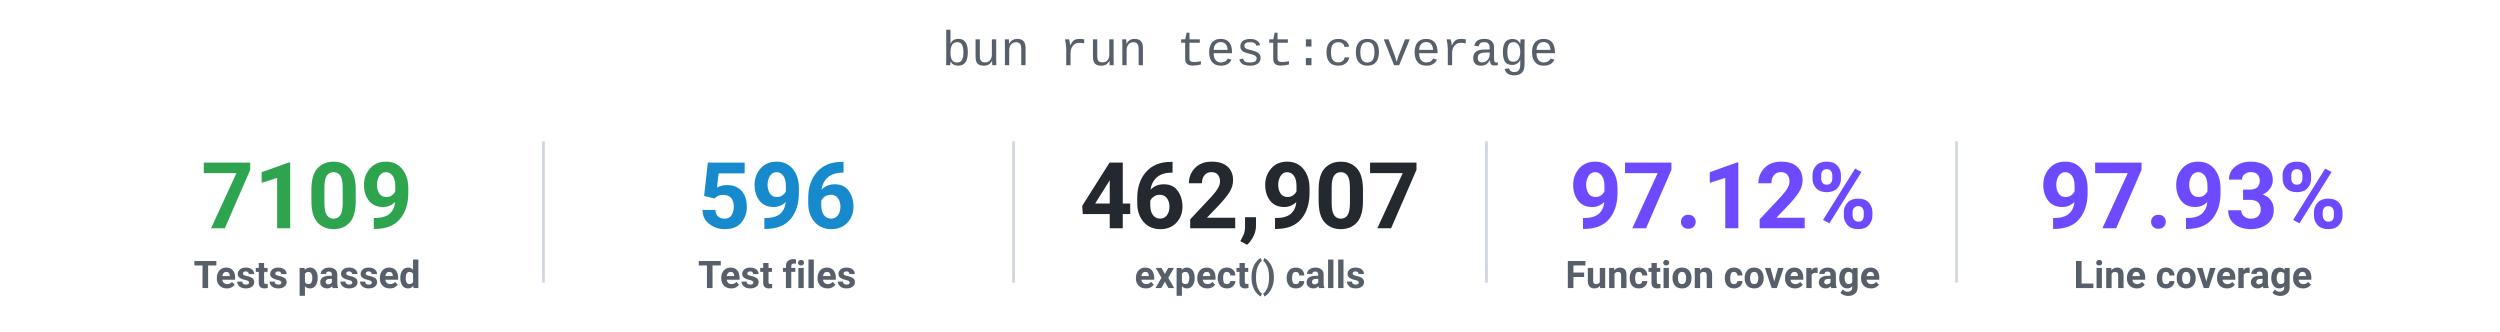
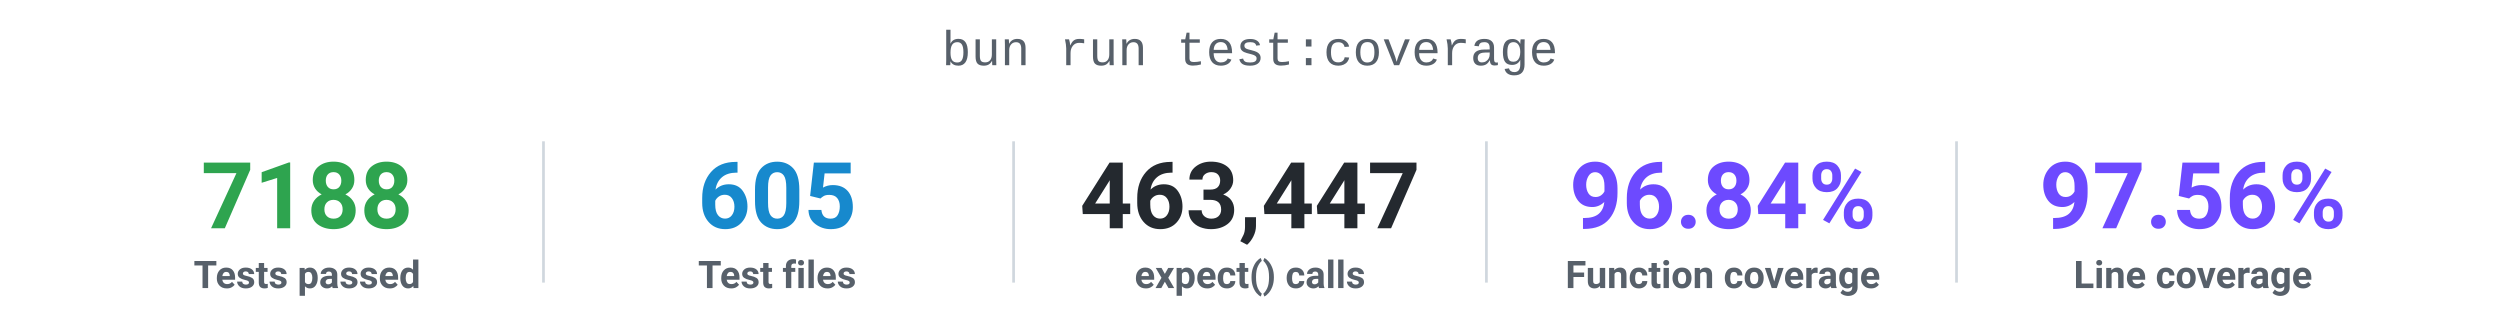
- <svg xmlns="http://www.w3.org/2000/svg" viewBox="0 0 920 122" width="920" height="122" role="img" aria-label="bun run test:coverage — 7109 tests passed, 596 test files, 462,907 expect() calls, 97.12% function coverage, 97.93% line coverage">
+ <svg xmlns="http://www.w3.org/2000/svg" viewBox="0 0 920 122" width="920" height="122" role="img" aria-label="bun run test:coverage — 7188 tests passed, 605 test files, 463,447 expect() calls, 96.84% function coverage, 97.56% line coverage">
  <style>
    .cmd { font-family: ui-monospace, SFMono-Regular, 'SF Mono', Menlo, Consolas, 'Liberation Mono', monospace; font-weight: 500; font-size: 18px; }
    .val { font-family: system-ui, -apple-system, BlinkMacSystemFont, 'Segoe UI', Roboto, sans-serif; font-weight: 700; font-size: 34px; }
    .lbl { font-family: system-ui, -apple-system, BlinkMacSystemFont, 'Segoe UI', Roboto, sans-serif; font-weight: 600; font-size: 14px; }
  </style>
  <text x="460" y="24" text-anchor="middle" class="cmd" fill="#57606a">bun run test:coverage</text>
  <line x1="200" y1="52" x2="200" y2="104" stroke="#d0d7de" stroke-width="1" />
  <line x1="373" y1="52" x2="373" y2="104" stroke="#d0d7de" stroke-width="1" />
  <line x1="547" y1="52" x2="547" y2="104" stroke="#d0d7de" stroke-width="1" />
  <line x1="720" y1="52" x2="720" y2="104" stroke="#d0d7de" stroke-width="1" />
-   <text x="113" y="84" text-anchor="middle" class="val" fill="#2ea44f">7109</text>
+   <text x="113" y="84" text-anchor="middle" class="val" fill="#2ea44f">7188</text>
  <text x="113" y="106" text-anchor="middle" class="lbl" fill="#57606a">Tests passed</text>
-   <text x="286" y="84" text-anchor="middle" class="val" fill="#1789cd">596</text>
+   <text x="286" y="84" text-anchor="middle" class="val" fill="#1789cd">605</text>
  <text x="286" y="106" text-anchor="middle" class="lbl" fill="#57606a">Test files</text>
-   <text x="460" y="84" text-anchor="middle" class="val" fill="#24292f">462,907</text>
+   <text x="460" y="84" text-anchor="middle" class="val" fill="#24292f">463,447</text>
  <text x="460" y="106" text-anchor="middle" class="lbl" fill="#57606a">expect() calls</text>
-   <text x="634" y="84" text-anchor="middle" class="val" fill="#6d4aff">97.12%</text>
+   <text x="634" y="84" text-anchor="middle" class="val" fill="#6d4aff">96.84%</text>
  <text x="634" y="106" text-anchor="middle" class="lbl" fill="#57606a">Function coverage</text>
-   <text x="807" y="84" text-anchor="middle" class="val" fill="#6d4aff">97.93%</text>
+   <text x="807" y="84" text-anchor="middle" class="val" fill="#6d4aff">97.56%</text>
  <text x="807" y="106" text-anchor="middle" class="lbl" fill="#57606a">Line coverage</text>
</svg>
